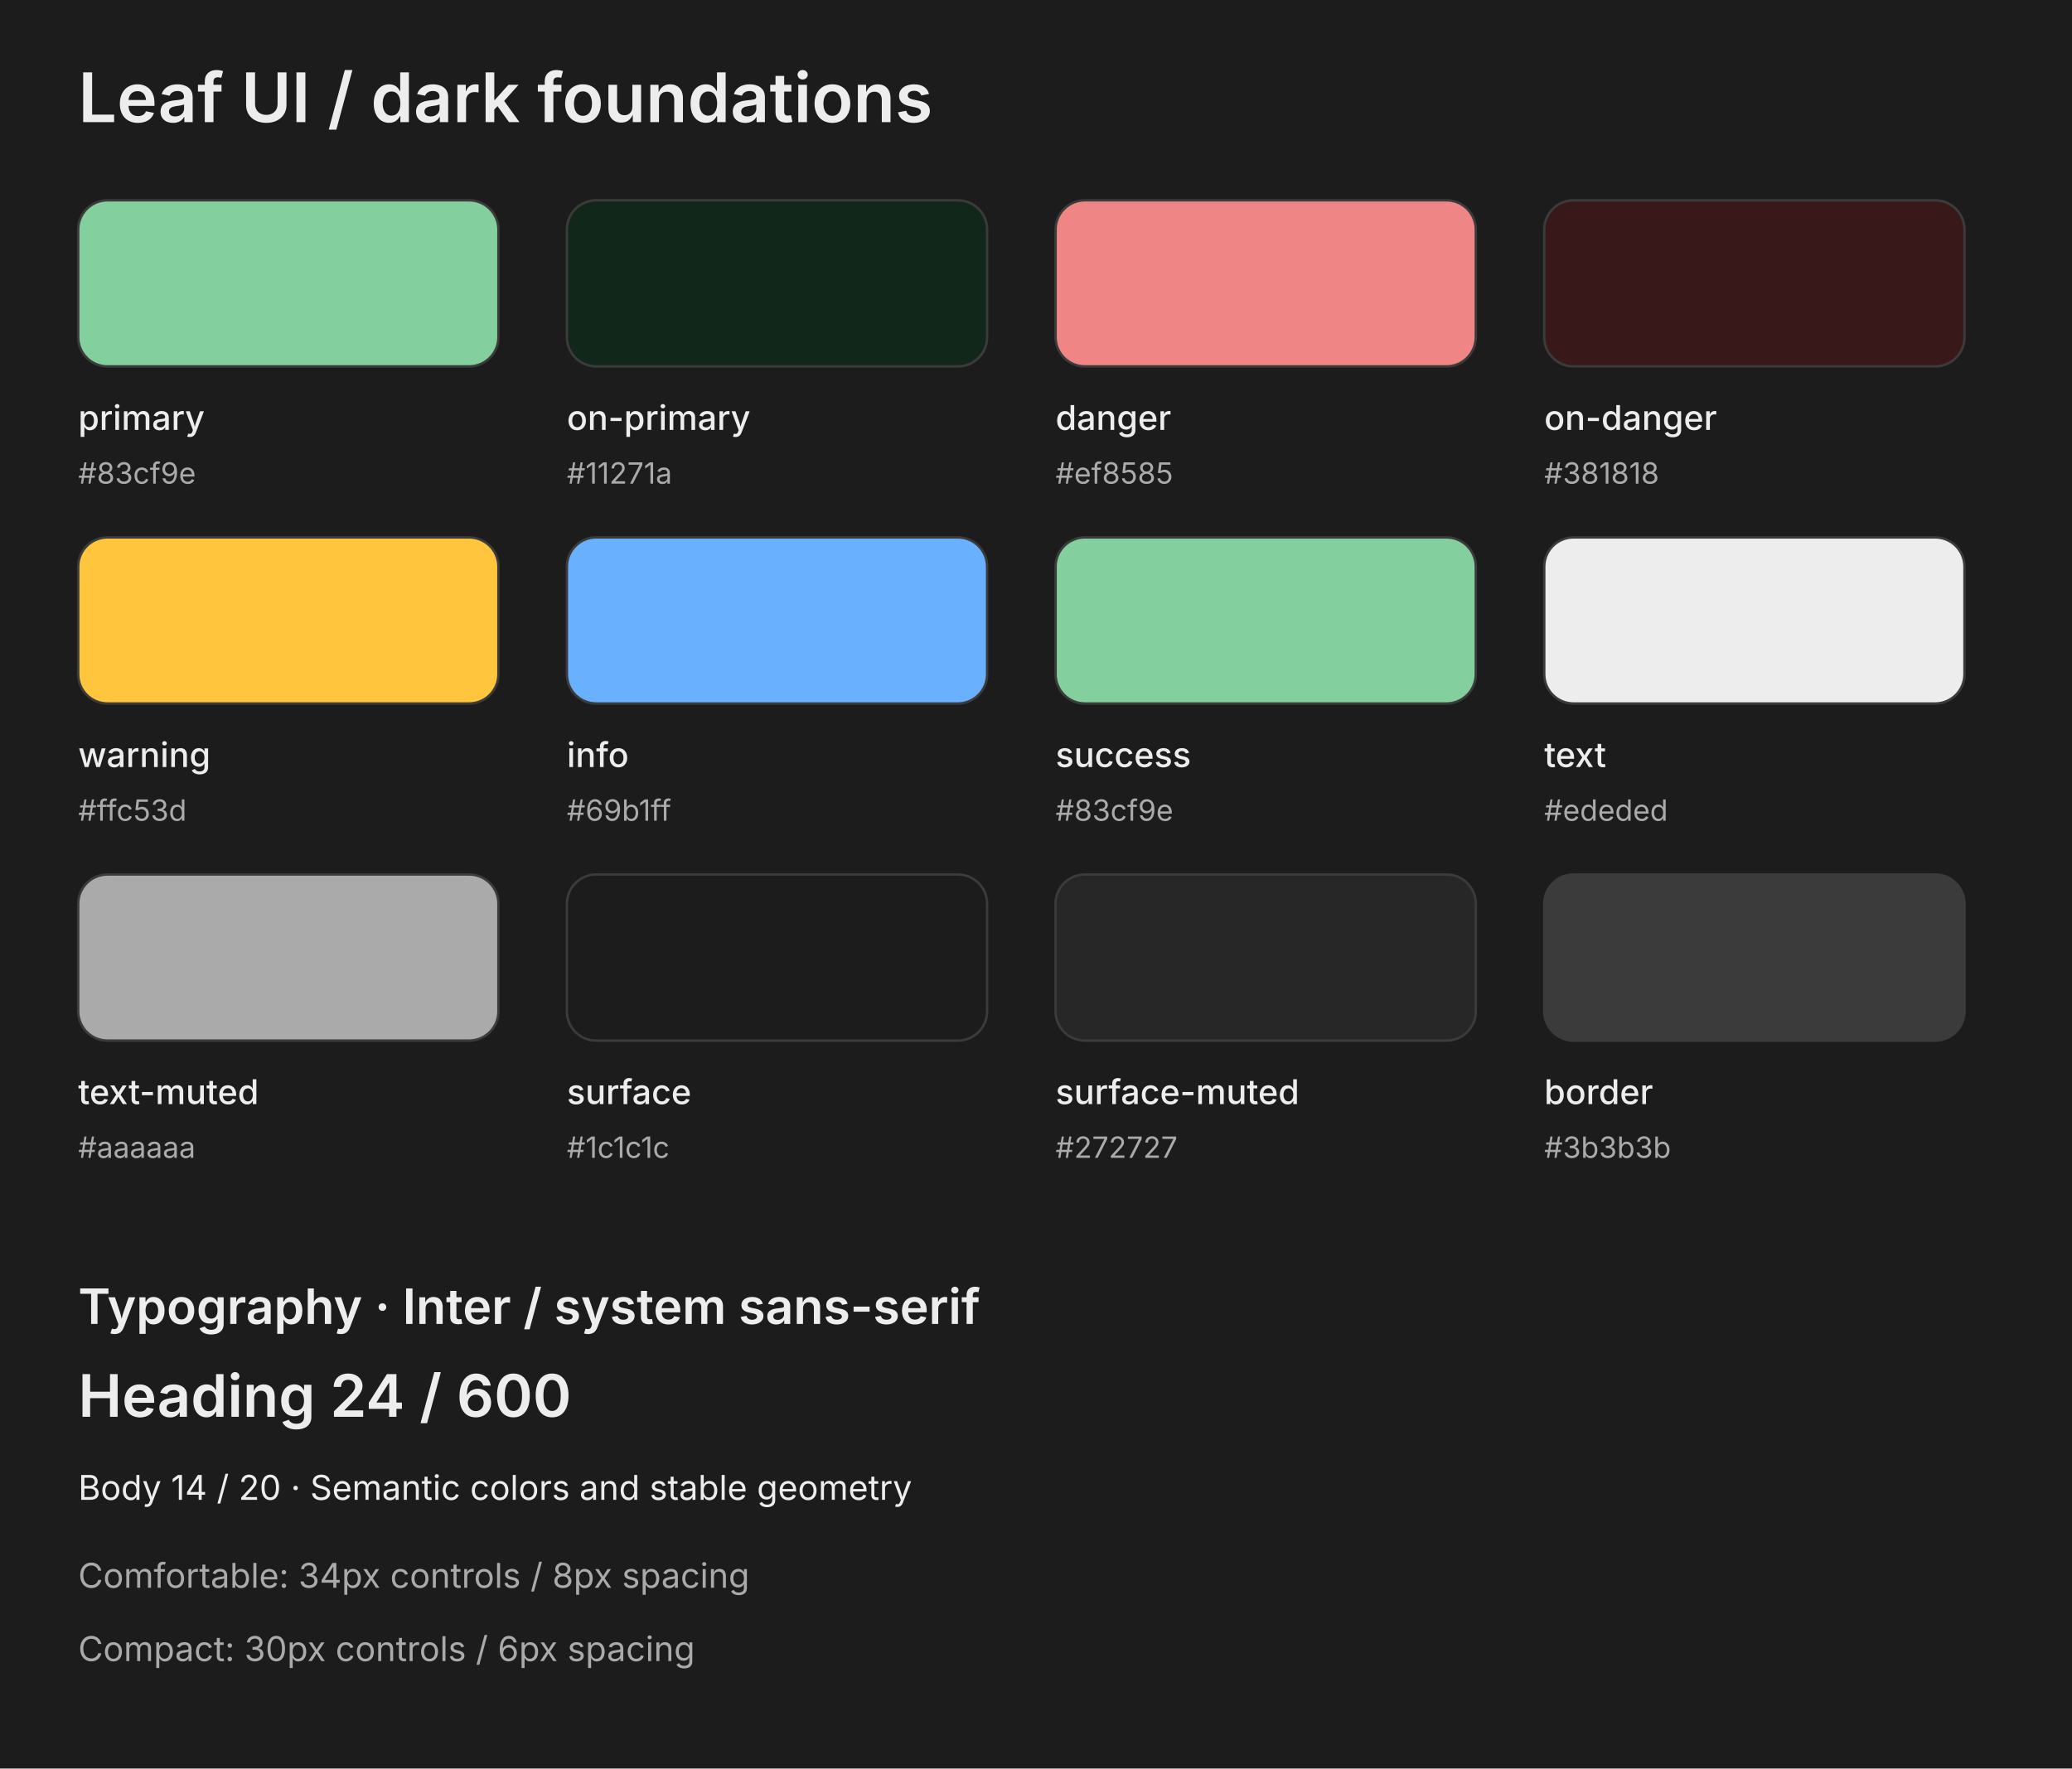
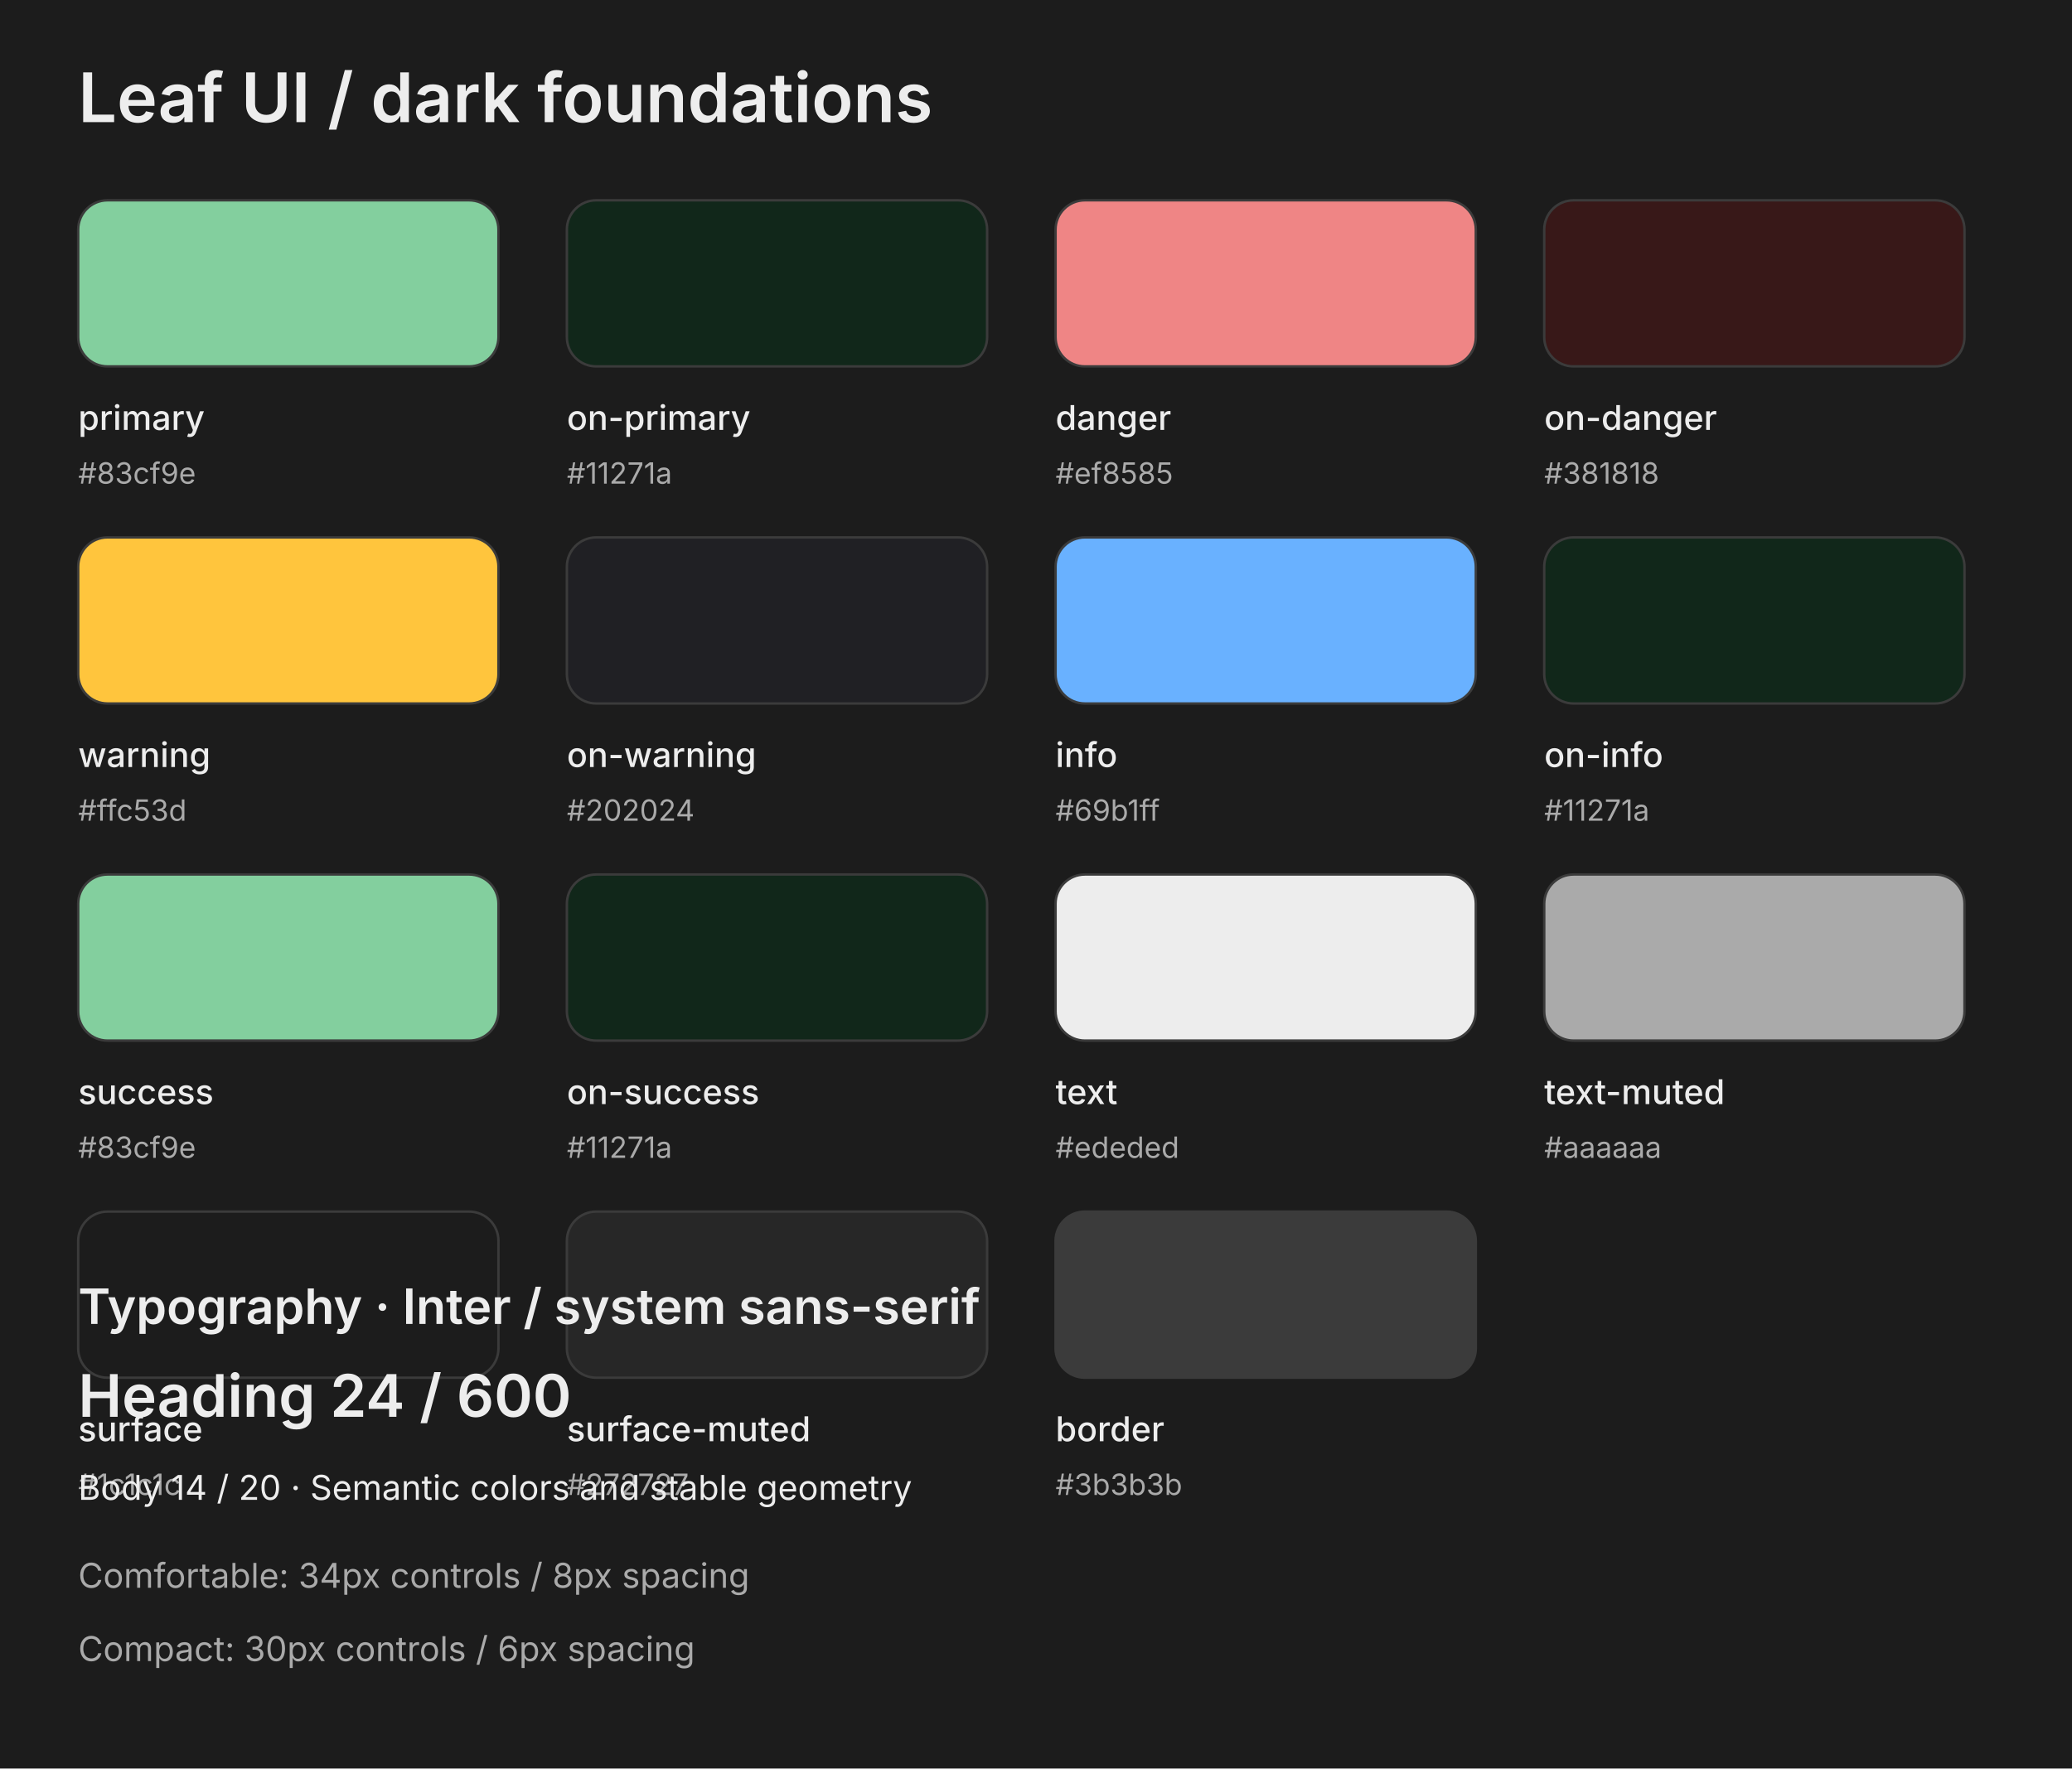
<svg xmlns="http://www.w3.org/2000/svg" width="848" height="724" viewBox="0 0 848 724" font-family="Inter, Arial, sans-serif">
  <rect x="0" y="0" width="848" height="724" rx="0" fill="#1c1c1c" stroke="none" />
  <text x="32" y="50" fill="#ededed" font-size="28" font-weight="600">Leaf UI / dark foundations</text>
  <g id="color-primary">
    <rect x="32" y="82" width="172" height="68" rx="12" fill="#83cf9e" stroke="#3b3b3b" />
    <text x="32" y="176" fill="#ededed" font-size="14" font-weight="500">primary</text>
    <text x="32" y="198" fill="#aaaaaa" font-size="12" font-weight="400">#83cf9e</text>
  </g>
  <g id="color-on-primary">
    <rect x="232" y="82" width="172" height="68" rx="12" fill="#11271a" stroke="#3b3b3b" />
    <text x="232" y="176" fill="#ededed" font-size="14" font-weight="500">on-primary</text>
    <text x="232" y="198" fill="#aaaaaa" font-size="12" font-weight="400">#11271a</text>
  </g>
  <g id="color-danger">
    <rect x="432" y="82" width="172" height="68" rx="12" fill="#ef8585" stroke="#3b3b3b" />
    <text x="432" y="176" fill="#ededed" font-size="14" font-weight="500">danger</text>
    <text x="432" y="198" fill="#aaaaaa" font-size="12" font-weight="400">#ef8585</text>
  </g>
  <g id="color-on-danger">
    <rect x="632" y="82" width="172" height="68" rx="12" fill="#381818" stroke="#3b3b3b" />
    <text x="632" y="176" fill="#ededed" font-size="14" font-weight="500">on-danger</text>
    <text x="632" y="198" fill="#aaaaaa" font-size="12" font-weight="400">#381818</text>
  </g>
  <g id="color-warning">
    <rect x="32" y="220" width="172" height="68" rx="12" fill="#ffc53d" stroke="#3b3b3b" />
    <text x="32" y="314" fill="#ededed" font-size="14" font-weight="500">warning</text>
    <text x="32" y="336" fill="#aaaaaa" font-size="12" font-weight="400">#ffc53d</text>
  </g>
+   <g id="color-on-warning">
+     <rect x="232" y="220" width="172" height="68" rx="12" fill="#202024" stroke="#3b3b3b" />
+     <text x="232" y="314" fill="#ededed" font-size="14" font-weight="500">on-warning</text>
+     <text x="232" y="336" fill="#aaaaaa" font-size="12" font-weight="400">#202024</text>
+   </g>
  <g id="color-info">
-     <rect x="232" y="220" width="172" height="68" rx="12" fill="#69b1ff" stroke="#3b3b3b" />
-     <text x="232" y="314" fill="#ededed" font-size="14" font-weight="500">info</text>
-     <text x="232" y="336" fill="#aaaaaa" font-size="12" font-weight="400">#69b1ff</text>
+     <rect x="432" y="220" width="172" height="68" rx="12" fill="#69b1ff" stroke="#3b3b3b" />
+     <text x="432" y="314" fill="#ededed" font-size="14" font-weight="500">info</text>
+     <text x="432" y="336" fill="#aaaaaa" font-size="12" font-weight="400">#69b1ff</text>
+   </g>
+   <g id="color-on-info">
+     <rect x="632" y="220" width="172" height="68" rx="12" fill="#11271a" stroke="#3b3b3b" />
+     <text x="632" y="314" fill="#ededed" font-size="14" font-weight="500">on-info</text>
+     <text x="632" y="336" fill="#aaaaaa" font-size="12" font-weight="400">#11271a</text>
  </g>
  <g id="color-success">
-     <rect x="432" y="220" width="172" height="68" rx="12" fill="#83cf9e" stroke="#3b3b3b" />
-     <text x="432" y="314" fill="#ededed" font-size="14" font-weight="500">success</text>
-     <text x="432" y="336" fill="#aaaaaa" font-size="12" font-weight="400">#83cf9e</text>
+     <rect x="32" y="358" width="172" height="68" rx="12" fill="#83cf9e" stroke="#3b3b3b" />
+     <text x="32" y="452" fill="#ededed" font-size="14" font-weight="500">success</text>
+     <text x="32" y="474" fill="#aaaaaa" font-size="12" font-weight="400">#83cf9e</text>
+   </g>
+   <g id="color-on-success">
+     <rect x="232" y="358" width="172" height="68" rx="12" fill="#11271a" stroke="#3b3b3b" />
+     <text x="232" y="452" fill="#ededed" font-size="14" font-weight="500">on-success</text>
+     <text x="232" y="474" fill="#aaaaaa" font-size="12" font-weight="400">#11271a</text>
  </g>
  <g id="color-text">
-     <rect x="632" y="220" width="172" height="68" rx="12" fill="#ededed" stroke="#3b3b3b" />
-     <text x="632" y="314" fill="#ededed" font-size="14" font-weight="500">text</text>
-     <text x="632" y="336" fill="#aaaaaa" font-size="12" font-weight="400">#ededed</text>
+     <rect x="432" y="358" width="172" height="68" rx="12" fill="#ededed" stroke="#3b3b3b" />
+     <text x="432" y="452" fill="#ededed" font-size="14" font-weight="500">text</text>
+     <text x="432" y="474" fill="#aaaaaa" font-size="12" font-weight="400">#ededed</text>
  </g>
  <g id="color-text-muted">
-     <rect x="32" y="358" width="172" height="68" rx="12" fill="#aaaaaa" stroke="#3b3b3b" />
-     <text x="32" y="452" fill="#ededed" font-size="14" font-weight="500">text-muted</text>
-     <text x="32" y="474" fill="#aaaaaa" font-size="12" font-weight="400">#aaaaaa</text>
+     <rect x="632" y="358" width="172" height="68" rx="12" fill="#aaaaaa" stroke="#3b3b3b" />
+     <text x="632" y="452" fill="#ededed" font-size="14" font-weight="500">text-muted</text>
+     <text x="632" y="474" fill="#aaaaaa" font-size="12" font-weight="400">#aaaaaa</text>
  </g>
  <g id="color-surface">
-     <rect x="232" y="358" width="172" height="68" rx="12" fill="#1c1c1c" stroke="#3b3b3b" />
-     <text x="232" y="452" fill="#ededed" font-size="14" font-weight="500">surface</text>
-     <text x="232" y="474" fill="#aaaaaa" font-size="12" font-weight="400">#1c1c1c</text>
+     <rect x="32" y="496" width="172" height="68" rx="12" fill="#1c1c1c" stroke="#3b3b3b" />
+     <text x="32" y="590" fill="#ededed" font-size="14" font-weight="500">surface</text>
+     <text x="32" y="612" fill="#aaaaaa" font-size="12" font-weight="400">#1c1c1c</text>
  </g>
  <g id="color-surface-muted">
-     <rect x="432" y="358" width="172" height="68" rx="12" fill="#272727" stroke="#3b3b3b" />
-     <text x="432" y="452" fill="#ededed" font-size="14" font-weight="500">surface-muted</text>
-     <text x="432" y="474" fill="#aaaaaa" font-size="12" font-weight="400">#272727</text>
+     <rect x="232" y="496" width="172" height="68" rx="12" fill="#272727" stroke="#3b3b3b" />
+     <text x="232" y="590" fill="#ededed" font-size="14" font-weight="500">surface-muted</text>
+     <text x="232" y="612" fill="#aaaaaa" font-size="12" font-weight="400">#272727</text>
  </g>
  <g id="color-border">
-     <rect x="632" y="358" width="172" height="68" rx="12" fill="#3b3b3b" stroke="#3b3b3b" />
-     <text x="632" y="452" fill="#ededed" font-size="14" font-weight="500">border</text>
-     <text x="632" y="474" fill="#aaaaaa" font-size="12" font-weight="400">#3b3b3b</text>
+     <rect x="432" y="496" width="172" height="68" rx="12" fill="#3b3b3b" stroke="#3b3b3b" />
+     <text x="432" y="590" fill="#ededed" font-size="14" font-weight="500">border</text>
+     <text x="432" y="612" fill="#aaaaaa" font-size="12" font-weight="400">#3b3b3b</text>
  </g>
  <text x="32" y="542" fill="#ededed" font-size="20" font-weight="600">Typography · Inter / system sans-serif</text>
  <text x="32" y="580" fill="#ededed" font-size="24" font-weight="600">Heading 24 / 600</text>
  <text x="32" y="614" fill="#ededed" font-size="14" font-weight="400">Body 14 / 20 · Semantic colors and stable geometry</text>
  <text x="32" y="650" fill="#aaaaaa" font-size="14" font-weight="400">Comfortable: 34px controls / 8px spacing</text>
  <text x="32" y="680" fill="#aaaaaa" font-size="14" font-weight="400">Compact: 30px controls / 6px spacing</text>
</svg>
